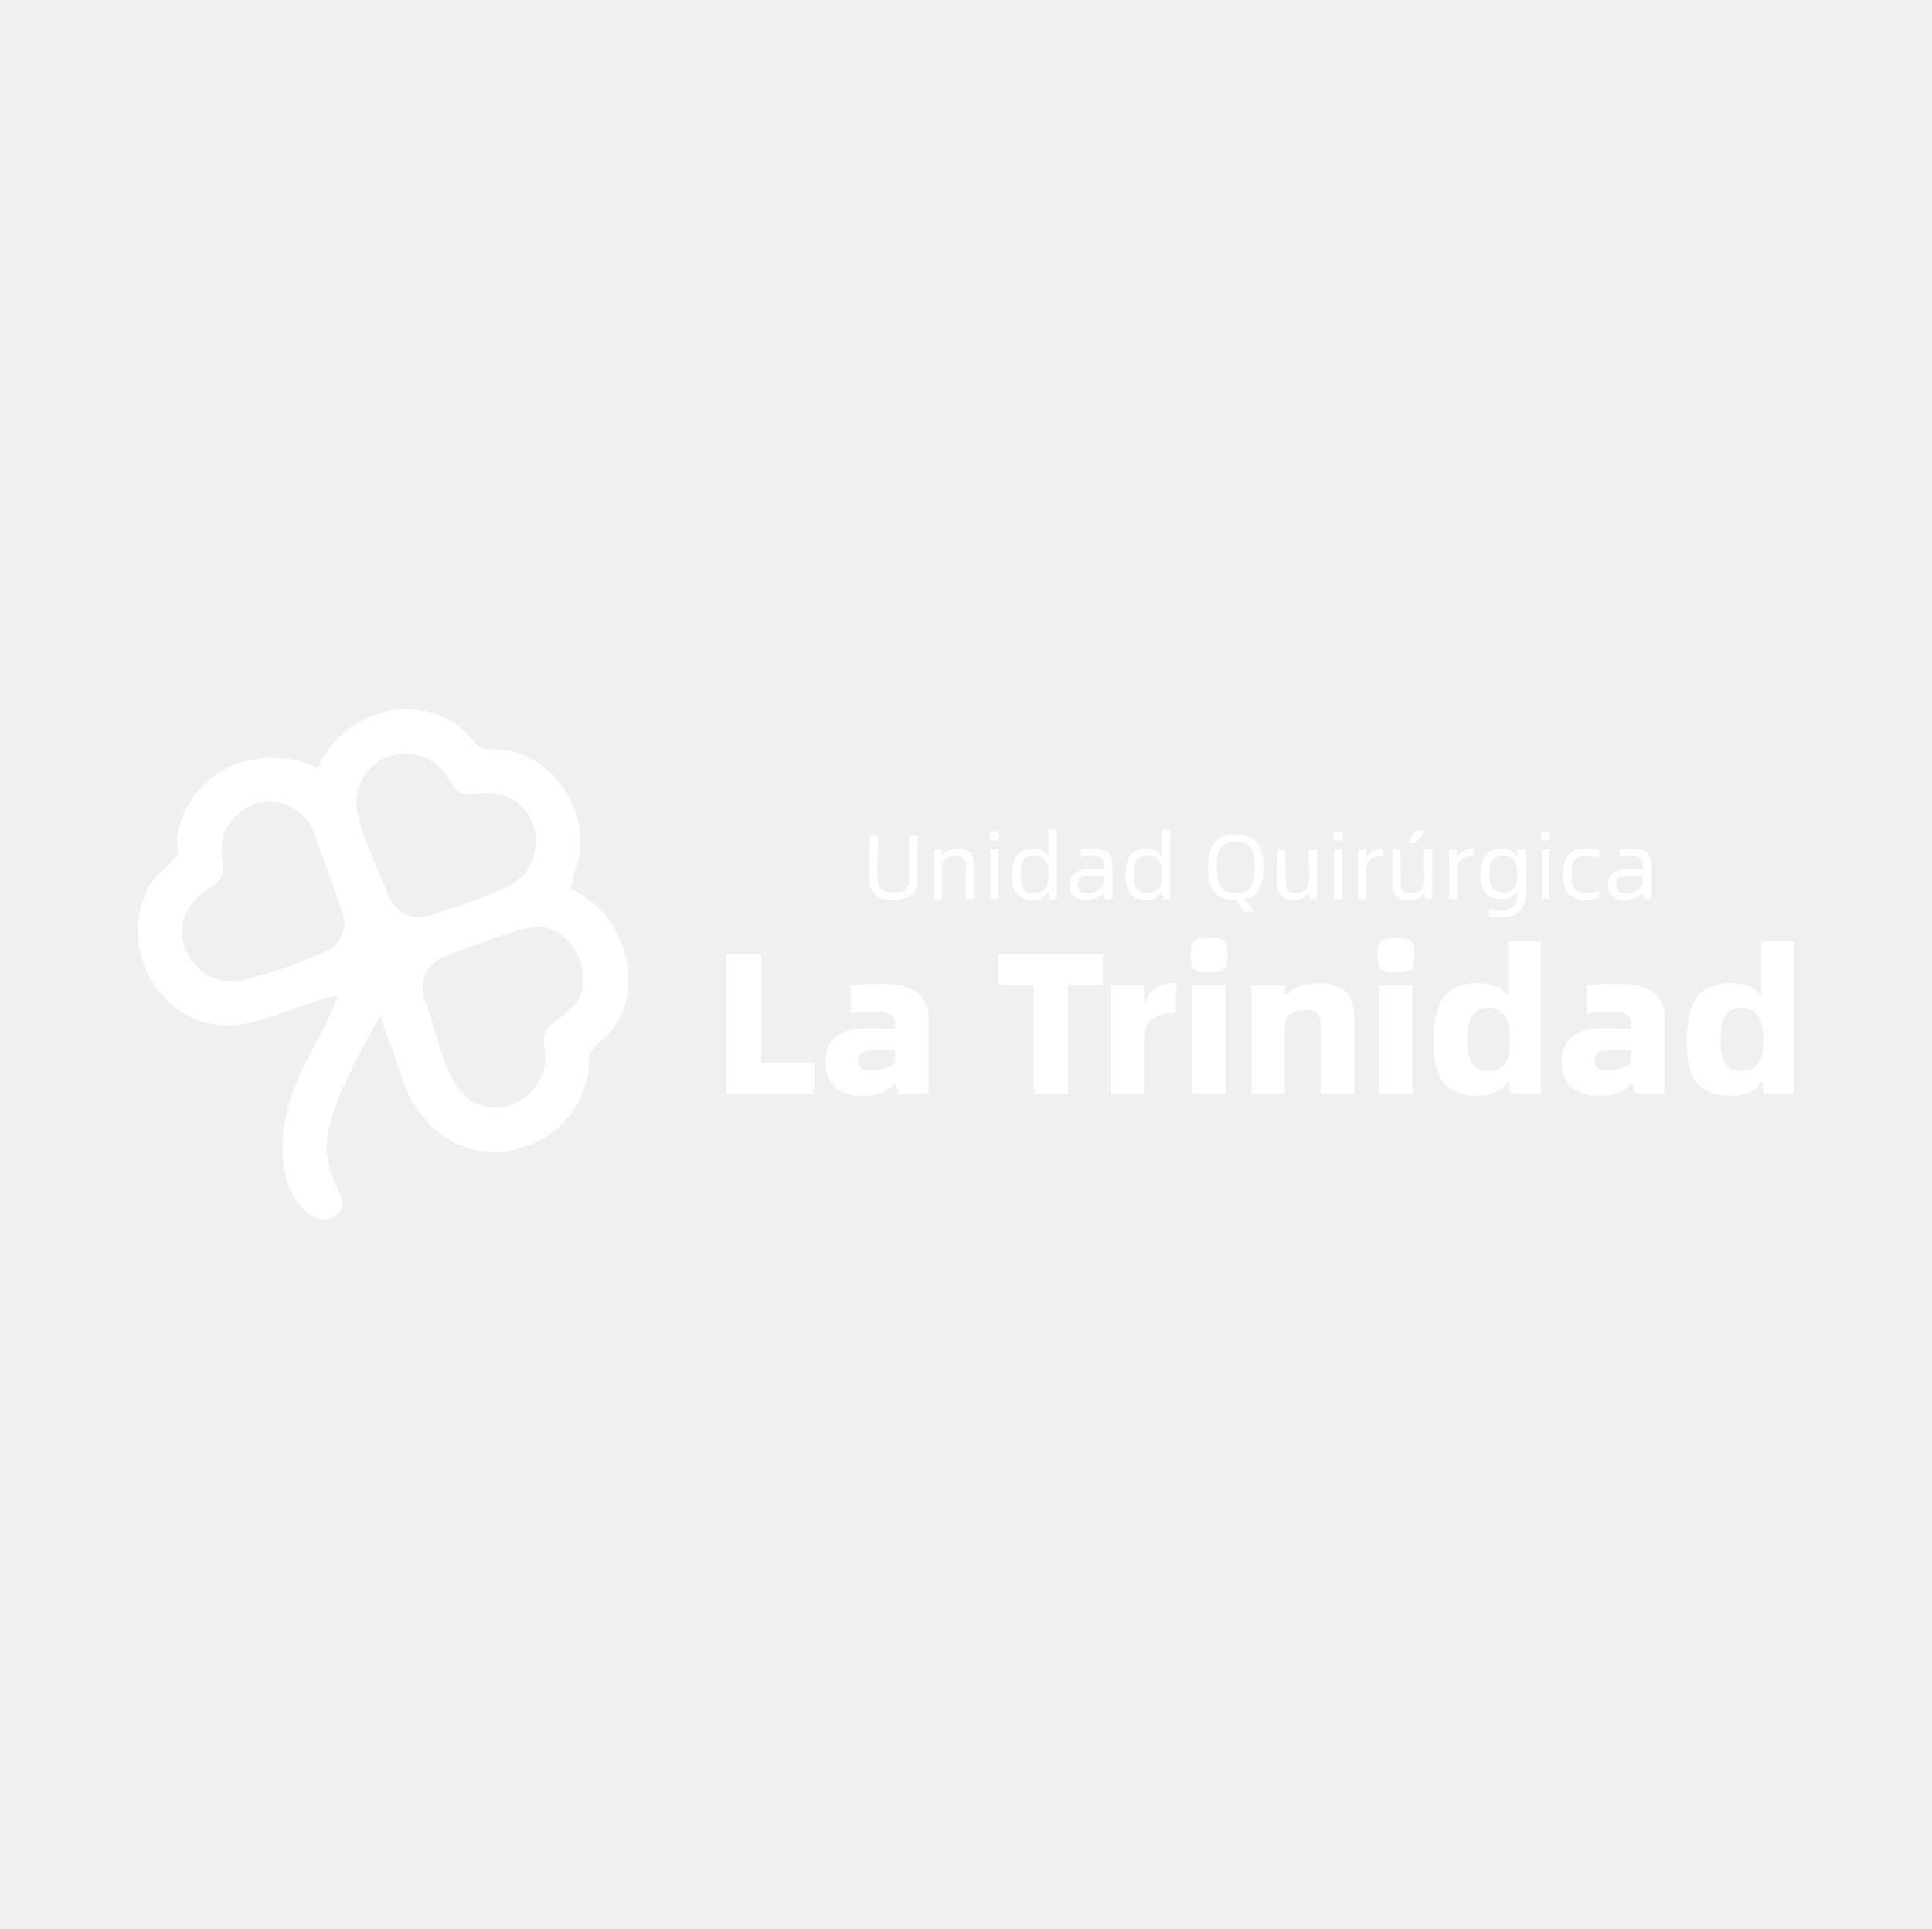
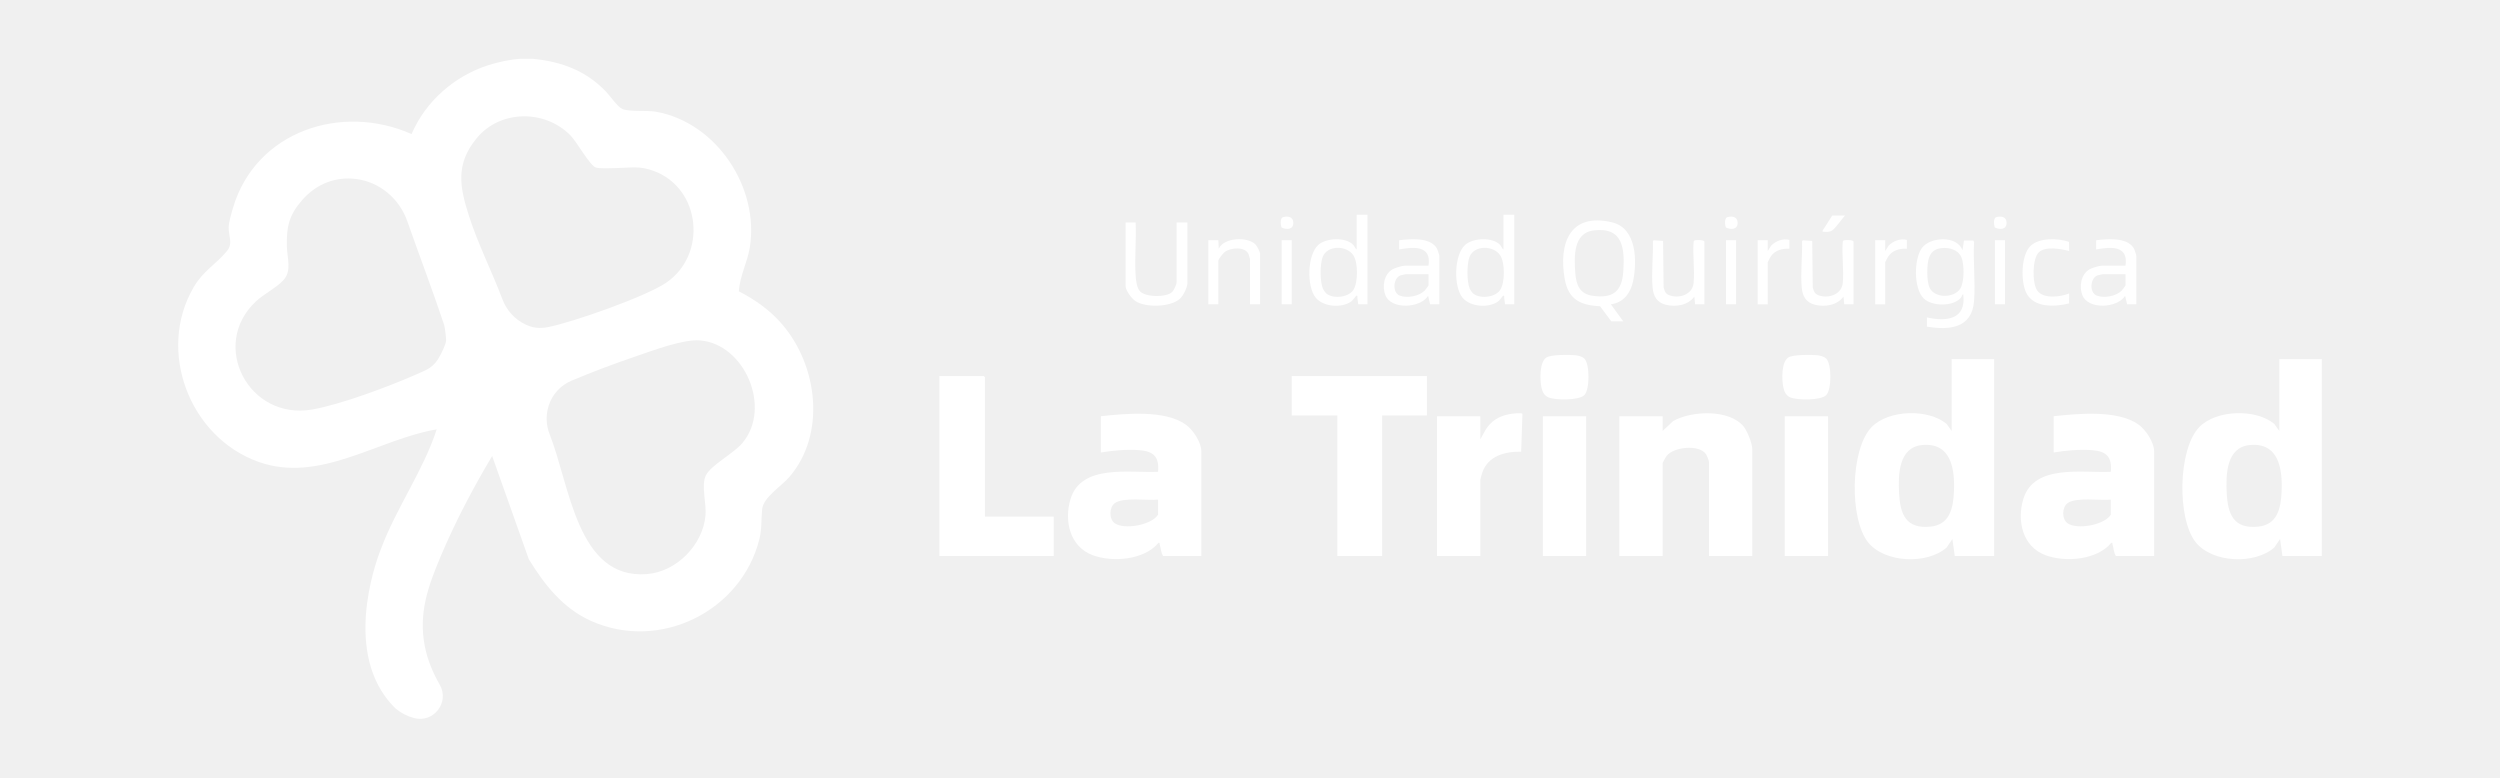
- <svg xmlns="http://www.w3.org/2000/svg" id="Capa_1" data-name="Capa 1" viewBox="0 0 851.87 850.36">
-   <defs>
-     <style>
+ <svg xmlns="http://www.w3.org/2000/svg" id="Capa_1" data-name="Capa 1" viewBox="0 0 851.87 265" version="1.1" width="851.87" height="265">
+   <defs id="defs1">
+     <style id="style1">
      .cls-1 {
        fill: #fff;
      }
    </style>
  </defs>
-   <path class="cls-1" d="M791.15,415.05v67.09h-13.43l-.79-5.79-1.97,2.9c-6.67,5.86-21.04,5.27-26.72-1.72-6.47-7.97-6.15-31.78,1.17-39.33,5.72-5.9,19.28-6.33,25.56-1.05l1.7,2.38v-24.47h14.48ZM766.61,444.33c-8.02.77-8.18,10.06-7.86,16.38.38,7.24,2.35,12.24,10.67,11.43,6.64-.65,7.78-6.31,8.03-11.97.34-7.75-.98-16.78-10.85-15.84Z" />
-   <path class="cls-1" d="M679.5,415.05v67.09h-13.43l-.79-5.79-1.97,2.9c-6.67,5.86-21.04,5.27-26.72-1.72-6.47-7.97-6.15-31.78,1.17-39.33,5.72-5.9,19.28-6.33,25.56-1.05l1.7,2.38v-24.47h14.48ZM654.96,444.33c-8.02.77-8.18,10.06-7.86,16.38.38,7.24,2.35,12.24,10.67,11.43,6.64-.65,7.78-6.31,8.03-11.97.34-7.75-.98-16.78-10.85-15.84Z" />
-   <path class="cls-1" d="M734.01,482.13h-13.03c-.75-1.13-.78-2.78-1.18-4.09-.09-.29.18-.47-.4-.38-4.84,5.87-15.64,6.71-22.39,4.21-7.83-2.89-9.82-11.73-7.57-19.15,3.67-12.07,20.21-8.79,29.82-9.27.46-5.12-1.51-7.01-6.44-7.38-4.21-.31-8.89.11-13.04.8v-12.36c8.25-.88,21.78-2.23,28.89,2.83,2.49,1.77,5.34,6.04,5.34,9.14v35.65ZM719.26,462.93c-3.59.39-11.86-.92-14.73,1.2-1.94,1.43-2.05,5.37-.03,6.84,3.15,2.27,12.45.71,14.76-2.9v-5.13Z" />
-   <path class="cls-1" d="M409.35,482.13h-13.03c-.75-1.13-.78-2.78-1.18-4.09-.09-.29.18-.47-.4-.38-4.84,5.87-15.64,6.71-22.39,4.21-7.83-2.89-9.82-11.73-7.57-19.15,3.67-12.07,20.21-8.79,29.82-9.27.46-5.12-1.51-7.01-6.44-7.38-4.21-.31-8.89.11-13.04.8v-12.36c8.25-.88,21.78-2.23,28.89,2.83,2.49,1.77,5.34,6.04,5.34,9.14v35.65ZM394.6,462.93c-3.59.39-11.86-.92-14.73,1.2-1.94,1.43-2.05,5.37-.03,6.84,3.15,2.27,12.45.71,14.76-2.9v-5.13Z" />
-   <path class="cls-1" d="M597.09,482.13h-14.75v-31.96c0-.49-.69-2.19-1-2.68-2.18-3.43-11.04-2.61-13.48.58-.2.27-1.32,2.23-1.32,2.37v31.7h-14.75v-47.62h14.75v5l3.6-3.37c6.26-3.55,19.22-4.11,24.04,1.93,1.23,1.54,2.9,5.72,2.9,7.62v36.44Z" />
-   <polygon class="cls-1" points="486.23 420.83 486.23 434.25 470.96 434.25 470.96 482.13 455.69 482.13 455.69 434.25 440.15 434.25 440.15 420.83 486.23 420.83" />
-   <polygon class="cls-1" points="335.62 468.72 359.06 468.72 359.06 482.13 320.09 482.13 320.09 420.83 335.23 420.83 335.62 421.23 335.62 468.72" />
-   <path class="cls-1" d="M504.4,442.41l1.73-3.13c1.81-3.1,4.7-4.85,8.21-5.48.74-.13,4.06-.61,4.43-.08l-.44,12.88c-5.55-.09-11.27,1.41-13.26,7.14-.13.37-.66,2.27-.66,2.49v25.91h-14.75v-47.62h14.75v7.89Z" />
-   <rect class="cls-1" x="525.73" y="434.52" width="14.75" height="47.62" />
-   <rect class="cls-1" x="608.15" y="434.52" width="14.75" height="47.62" />
-   <path class="cls-1" d="M549.03,402.16l-3.82-5.13c-6.7-.29-10.82-2.35-12.04-9.28-2.15-12.19,1.82-22.74,16.16-19.3,8.4,2.02,8.56,13.2,7.13,20.09-.83,4-3.3,7.3-7.56,7.84l4.21,5.79h-4.08ZM543.05,371.19c-7.03.86-6.68,9.02-6.27,14.54.3,4.08,1.52,7.13,5.94,7.75,6.86.96,9.94-1.43,10.41-8.27.54-7.98-.13-15.22-10.07-14.01Z" />
-   <path class="cls-1" d="M668.71,377.95l.51-3.3h3.19s.25.54.25.54c-.37,6.52.49,13.55,0,20-.69,9.33-8.34,10.09-16.06,8.79v-3.14c6.69,1.53,13.5.69,12.36-7.89-.44.11-.44.77-.79,1.18-2.6,3.1-9.85,2.98-12.65.27-3.49-3.38-3.4-13.43-.63-17.22s11.98-4.37,13.81.77ZM661.54,377.24c-2.11.23-3.45,1.17-4.2,3.16-.84,2.24-.86,8.05.12,10.24,1.72,3.83,8.47,3.65,10.51.38,1.41-2.26,1.4-8.31.35-10.71-1.14-2.59-4.16-3.37-6.77-3.08Z" />
-   <path class="cls-1" d="M465.96,365.85v30.52h-3.15c-.13-.74-.16-1.51-.29-2.23-.05-.3.22-.85-.38-.67-.13.04-1.13,1.54-1.73,1.96-3.26,2.3-9.48,1.86-12.09-1.31-3.12-3.8-2.91-14.62.92-18.01,2.69-2.39,9.3-2.69,11.86,0,.47.49.64,1.27,1.18,1.59v-11.84h3.69ZM451.83,392.59c2.19,2.02,7.45,1.52,9.24-.98,1.73-2.42,1.73-9.42.1-11.91-2.25-3.44-8.84-3.58-10.46.51-.95,2.43-.96,8.51.09,10.89.15.34.76,1.24,1.02,1.48Z" />
-   <path class="cls-1" d="M515.99,365.85v30.52h-3.15c-.13-.74-.16-1.51-.29-2.23-.05-.3.22-.85-.38-.67-.13.04-1.13,1.54-1.73,1.96-3.26,2.3-9.48,1.86-12.09-1.31-3.12-3.8-2.91-14.62.92-18.01,2.69-2.39,9.3-2.69,11.86,0,.47.49.64,1.27,1.18,1.59v-11.84h3.69ZM501.86,392.59c2.19,2.02,7.45,1.52,9.24-.98s1.73-9.42.1-11.91c-2.25-3.44-8.84-3.58-10.46.51-.95,2.43-.96,8.51.09,10.89.15.34.76,1.24,1.02,1.48Z" />
-   <path class="cls-1" d="M383.54,368.48h3.42c.28,5.9-.39,12.16,0,18.02.11,1.65.36,4.34,1.58,5.53,2.01,1.96,8.89,2.08,10.91.11.53-.52,1.47-2.58,1.47-3.27v-20.39h3.69v20.65c0,1.48-1.41,4.31-2.55,5.35-3.16,2.9-11.7,3.11-15.18.79-1.25-.83-3.34-3.61-3.34-5.09v-21.7Z" />
-   <path class="cls-1" d="M539.86,414.87c1.89,1.89,1.88,10.57,0,12.45-1.87,1.86-9.96,1.79-12.29.75-1.46-.65-2.03-1.98-2.34-3.45-.52-2.5-.69-8.55,1.68-10.1,1.64-1.07,7.64-.98,9.75-.8,1.03.09,2.45.41,3.19,1.15Z" />
-   <path class="cls-1" d="M622.28,414.87c1.89,1.89,1.88,10.57,0,12.45s-9.96,1.79-12.29.75c-1.46-.65-2.03-1.98-2.34-3.45-.52-2.5-.69-8.55,1.68-10.1,1.64-1.07,7.64-.98,9.75-.8,1.03.09,2.45.41,3.19,1.15Z" />
-   <path class="cls-1" d="M727.95,396.37h-3.15s-.67-2.89-.67-2.89c-2.64,4.24-12.59,4.8-14.56-.19-1.17-2.96-.5-7.11,2.39-8.82.82-.48,3.38-1.26,4.27-1.26h8.03c1.08-7.02-5.11-6.42-10-5.53v-3.14c3.78-.44,10.38-1.07,12.76,2.63.28.44.93,2.34.93,2.75v16.44ZM724.27,386.11h-7.77c-.09,0-1.54.32-1.72.39-2.61.89-2.91,5.93-.32,6.91s6.5.23,8.46-1.66c.22-.21,1.35-1.69,1.35-1.81v-3.81Z" />
-   <path class="cls-1" d="M490.45,396.37h-3.15s-.67-2.89-.67-2.89c-2.64,4.24-12.59,4.8-14.56-.19-1.17-2.96-.5-7.11,2.39-8.82.82-.48,3.38-1.26,4.27-1.26h8.03c1.08-7.02-5.11-6.42-10-5.53v-3.14c3.78-.44,10.38-1.07,12.76,2.63.28.44.93,2.34.93,2.75v16.44ZM486.76,386.11h-7.77c-.09,0-1.54.32-1.72.39-2.61.89-2.91,5.93-.32,6.91s6.5.23,8.46-1.66c.22-.21,1.35-1.69,1.35-1.81v-3.81Z" />
-   <path class="cls-1" d="M631.58,396.37h-3.16s-.26-2.63-.26-2.63c-2.1,2.98-6.38,3.65-9.76,2.78-2.98-.77-4.19-2.87-4.46-5.81-.46-5.03.24-10.85.11-15.93l.32-.21,3.14.21.18,15.87c.44,1.61.8,2.34,2.46,2.81,3.27.92,7.4-.58,7.76-4.31.44-4.48-.39-9.63.02-14.18l.21-.32c.35-.24,3.06-.31,3.44.28v21.44Z" />
-   <path class="cls-1" d="M580.76,396.37h-3.16s-.26-2.63-.26-2.63c-2.1,2.98-6.38,3.65-9.76,2.78-2.98-.77-4.19-2.87-4.46-5.81-.46-5.03.24-10.85.11-15.93l.32-.21,3.14.21.18,15.87c.44,1.61.8,2.34,2.46,2.81,3.27.92,7.4-.58,7.76-4.31.44-4.48-.39-9.63.02-14.18l.21-.32c.35-.24,3.06-.31,3.44.28v21.44Z" />
-   <path class="cls-1" d="M429.36,396.37h-3.42v-15.39c0-.11-.38-1.41-.47-1.63-1.11-2.73-6.06-2.31-8.08-.86-.55.39-2.24,2.49-2.24,3.02v14.86h-3.42v-21.84h3.42s.13,2.9.13,2.9c1.81-3.9,9.86-4.15,12.52-1.46.49.5,1.57,2.56,1.57,3.17v17.23Z" />
-   <path class="cls-1" d="M705.01,375.1l.04,3.12c-2.77-.73-7.98-1.7-10.28.38s-2.35,10.48-.63,13.02c2.08,3.06,7.91,2.25,10.91,1.07l-.02,3.39c-4.89,1.19-12.18,1.61-14.69-3.82-1.78-3.86-1.69-12.64,1.54-15.76,3.01-2.91,9.42-2.67,13.14-1.4Z" />
-   <path class="cls-1" d="M642.38,378.22l1.18-1.85c1.57-1.58,3.98-2.52,6.2-1.94v3.01c-2.43-.12-4.84.49-6.28,2.54-.19.27-1.1,1.94-1.1,2.06v14.34h-3.42v-21.84h3.42v3.68Z" />
-   <path class="cls-1" d="M602.35,378.22l1.18-1.85c1.57-1.58,3.98-2.52,6.2-1.94v3.01c-2.43-.12-4.84.49-6.28,2.54-.19.27-1.1,1.94-1.1,2.06v14.34h-3.42v-21.84h3.42v3.68Z" />
-   <rect class="cls-1" x="436.73" y="374.53" width="3.42" height="21.84" />
-   <rect class="cls-1" x="679.77" y="374.53" width="3.42" height="21.84" />
-   <rect class="cls-1" x="588.14" y="374.53" width="3.42" height="21.84" />
-   <path class="cls-1" d="M628.69,366.11c-1.17,1.26-3.16,4.28-4.46,5.15-.77.51-1.89.5-2.79.38-.36-.05-.46.15-.39-.39l3.29-5.13h4.34Z" />
-   <path class="cls-1" d="M437.18,366.69c1.69-.5,3.51-.13,3.51,1.92,0,2.38-2.29,2.4-3.98,1.6-.36-.8-.6-3.21.47-3.52Z" />
-   <path class="cls-1" d="M588.58,366.69c1.69-.5,3.51-.13,3.51,1.92,0,2.38-2.29,2.4-3.98,1.6-.36-.8-.6-3.21.47-3.52Z" />
-   <path class="cls-1" d="M680.22,366.69c1.69-.5,3.51-.13,3.51,1.92,0,2.38-2.29,2.4-3.98,1.6-.36-.8-.6-3.21.47-3.52Z" />
-   <path class="cls-1" d="M266.6,403.28c-4.15-4.85-9.2-8.41-14.84-11.33.3-5.18,2.92-9.89,3.73-14.94,3.31-20.41-11.32-42.54-31.9-46.24-3.34-.6-8.77.12-11.49-.93-1.55-.6-4.22-4.47-5.49-5.81-6.85-7.2-15.11-10.33-24.97-11.3h-4.42c-3.48.22-7.32,1.07-10.7,2.13-11.58,3.65-21.51,12.32-26.28,23.51-23.87-10.61-53.08-.98-60.83,25.09-.52,1.74-1.42,4.79-1.49,6.52-.13,3.1,1.6,5.59-.58,8.23-3.74,4.54-8.09,6.74-11.36,12.35-12.64,21.67-1.42,51.03,21.98,59.46,20.97,7.55,40.68-7.6,60.84-11.03-4.47,13.86-13.71,26.69-18.91,40.53,0,0-.01.03-.03.08-.72,1.76-12.41,31.09,1.27,50.24,0,0,0,0,0,0,1.03,1.44,2.21,2.83,3.55,4.15,0,0,.01,0,.02.02,2,1.71,4.19,2.76,6.38,3.35,6.64,1.79,12.19-5.35,8.78-11.32-2.3-4.02-4.12-8.28-5.06-12.91-2.29-11.35,1.02-20.54,5.33-30.79,4.99-11.84,11-23.24,17.57-34.27l12.5,35.2c5.4,8.73,11.6,16.68,21.2,20.99,23.34,10.49,51.15-3.21,57.34-27.8.91-3.59.59-6.77.97-10.33.44-4.04,6.57-7.78,9.24-10.89,12.61-14.64,9.66-37.92-2.36-51.96ZM149.88,413.99c-2.09,3.98-4.38,4.67-8.25,6.37-9.25,4.06-25.54,10.18-35.29,11.87-21.6,3.75-34.99-21.95-19.18-36.81,2.74-2.58,6.94-4.6,9.41-7.27,2.9-3.12,1.3-7.44,1.19-11.33-.2-6.7.68-10.75,5.11-15.86,5.14-5.92,11.84-8.11,18.41-7.29,8.09,1,14.82,6.71,17.51,14.41,4.11,11.75,8.59,23.39,12.51,35.2.33,1.01.7,4.27.7,5.37,0,1.3-1.55,4.27-2.12,5.35ZM179.15,403.29c-3.73-1.7-6.55-4.88-7.99-8.71-3.56-9.48-8.23-18.58-11.33-28.22-3.22-10-4.65-17.69,2.5-26.47,7.99-9.81,23.2-9.98,32.01-1.12,2.15,2.16,6.54,10.13,8.61,10.97,1.13.46,5.45.25,6.98.22,4.9-.09,7.92-.85,12.81.96,16.16,5.95,18.31,28.57,4.23,38.12-6.95,4.72-31.55,13.36-40.09,15.08-3.4.68-5.59.16-7.73-.82ZM252.96,443.66c-3.04,3.59-10.74,7.55-12.44,11.01-1.66,3.4.24,9.59-.12,13.66-.91,10.05-9.89,19.21-20,19.98-23.78,1.82-26.16-30.13-33.12-47.67-1.24-3.12-1.34-6.58-.3-9.77.01-.04.03-.08.04-.12,1.23-3.75,4.05-6.79,7.68-8.33,7.16-3.03,14.49-5.76,21.83-8.27,5.74-1.96,16.25-5.96,22.04-5.47,15.24,1.27,24.5,23.03,14.39,34.97Z" />
+   <g id="g27" transform="translate(0.00174811,-292.6851)">
+     <path class="cls-1" d="m 791.15,415.05 v 67.09 h -13.43 l -0.79,-5.79 -1.97,2.9 c -6.67,5.86 -21.04,5.27 -26.72,-1.72 -6.47,-7.97 -6.15,-31.78 1.17,-39.33 5.72,-5.9 19.28,-6.33 25.56,-1.05 l 1.7,2.38 v -24.47 h 14.48 z m -24.54,29.28 c -8.02,0.77 -8.18,10.06 -7.86,16.38 0.38,7.24 2.35,12.24 10.67,11.43 6.64,-0.65 7.78,-6.31 8.03,-11.97 0.34,-7.75 -0.98,-16.78 -10.85,-15.84 z" id="path1" />
+     <path class="cls-1" d="m 679.5,415.05 v 67.09 h -13.43 l -0.79,-5.79 -1.97,2.9 c -6.67,5.86 -21.04,5.27 -26.72,-1.72 -6.47,-7.97 -6.15,-31.78 1.17,-39.33 5.72,-5.9 19.28,-6.33 25.56,-1.05 l 1.7,2.38 v -24.47 h 14.48 z m -24.54,29.28 c -8.02,0.77 -8.18,10.06 -7.86,16.38 0.38,7.24 2.35,12.24 10.67,11.43 6.64,-0.65 7.78,-6.31 8.03,-11.97 0.34,-7.75 -0.98,-16.78 -10.85,-15.84 z" id="path2" />
+     <path class="cls-1" d="m 734.01,482.13 h -13.03 c -0.75,-1.13 -0.78,-2.78 -1.18,-4.09 -0.09,-0.29 0.18,-0.47 -0.4,-0.38 -4.84,5.87 -15.64,6.71 -22.39,4.21 -7.83,-2.89 -9.82,-11.73 -7.57,-19.15 3.67,-12.07 20.21,-8.79 29.82,-9.27 0.46,-5.12 -1.51,-7.01 -6.44,-7.38 -4.21,-0.31 -8.89,0.11 -13.04,0.8 v -12.36 c 8.25,-0.88 21.78,-2.23 28.89,2.83 2.49,1.77 5.34,6.04 5.34,9.14 z m -14.75,-19.2 c -3.59,0.39 -11.86,-0.92 -14.73,1.2 -1.94,1.43 -2.05,5.37 -0.03,6.84 3.15,2.27 12.45,0.71 14.76,-2.9 v -5.13 z" id="path3" />
+     <path class="cls-1" d="m 409.35,482.13 h -13.03 c -0.75,-1.13 -0.78,-2.78 -1.18,-4.09 -0.09,-0.29 0.18,-0.47 -0.4,-0.38 -4.84,5.87 -15.64,6.71 -22.39,4.21 -7.83,-2.89 -9.82,-11.73 -7.57,-19.15 3.67,-12.07 20.21,-8.79 29.82,-9.27 0.46,-5.12 -1.51,-7.01 -6.44,-7.38 -4.21,-0.31 -8.89,0.11 -13.04,0.8 v -12.36 c 8.25,-0.88 21.78,-2.23 28.89,2.83 2.49,1.77 5.34,6.04 5.34,9.14 z m -14.75,-19.2 c -3.59,0.39 -11.86,-0.92 -14.73,1.2 -1.94,1.43 -2.05,5.37 -0.03,6.84 3.15,2.27 12.45,0.71 14.76,-2.9 v -5.13 z" id="path4" />
+     <path class="cls-1" d="m 597.09,482.13 h -14.75 v -31.96 c 0,-0.49 -0.69,-2.19 -1,-2.68 -2.18,-3.43 -11.04,-2.61 -13.48,0.58 -0.2,0.27 -1.32,2.23 -1.32,2.37 v 31.7 h -14.75 v -47.62 h 14.75 v 5 l 3.6,-3.37 c 6.26,-3.55 19.22,-4.11 24.04,1.93 1.23,1.54 2.9,5.72 2.9,7.62 v 36.44 z" id="path5" />
+     <polygon class="cls-1" points="486.23,420.83 486.23,434.25 470.96,434.25 470.96,482.13 455.69,482.13 455.69,434.25 440.15,434.25 440.15,420.83 " id="polygon5" />
+     <polygon class="cls-1" points="335.62,468.72 359.06,468.72 359.06,482.13 320.09,482.13 320.09,420.83 335.23,420.83 335.62,421.23 " id="polygon6" />
+     <path class="cls-1" d="m 504.4,442.41 1.73,-3.13 c 1.81,-3.1 4.7,-4.85 8.21,-5.48 0.74,-0.13 4.06,-0.61 4.43,-0.08 l -0.44,12.88 c -5.55,-0.09 -11.27,1.41 -13.26,7.14 -0.13,0.37 -0.66,2.27 -0.66,2.49 v 25.91 h -14.75 v -47.62 h 14.75 v 7.89 z" id="path6" />
+     <rect class="cls-1" x="525.73" y="434.52" width="14.75" height="47.62" id="rect6" />
+     <rect class="cls-1" x="608.15" y="434.52" width="14.75" height="47.62" id="rect7" />
+     <path class="cls-1" d="m 549.03,402.16 -3.82,-5.13 c -6.7,-0.29 -10.82,-2.35 -12.04,-9.28 -2.15,-12.19 1.82,-22.74 16.16,-19.3 8.4,2.02 8.56,13.2 7.13,20.09 -0.83,4 -3.3,7.3 -7.56,7.84 l 4.21,5.79 h -4.08 z m -5.98,-30.97 c -7.03,0.86 -6.68,9.02 -6.27,14.54 0.3,4.08 1.52,7.13 5.94,7.75 6.86,0.96 9.94,-1.43 10.41,-8.27 0.54,-7.98 -0.13,-15.22 -10.07,-14.01 z" id="path7" />
+     <path class="cls-1" d="m 668.71,377.95 0.51,-3.3 h 3.19 c 0,0 0.25,0.54 0.25,0.54 -0.37,6.52 0.49,13.55 0,20 -0.69,9.33 -8.34,10.09 -16.06,8.79 v -3.14 c 6.69,1.53 13.5,0.69 12.36,-7.89 -0.44,0.11 -0.44,0.77 -0.79,1.18 -2.6,3.1 -9.85,2.98 -12.65,0.27 -3.49,-3.38 -3.4,-13.43 -0.63,-17.22 2.77,-3.79 11.98,-4.37 13.81,0.77 z m -7.17,-0.71 c -2.11,0.23 -3.45,1.17 -4.2,3.16 -0.84,2.24 -0.86,8.05 0.12,10.24 1.72,3.83 8.47,3.65 10.51,0.38 1.41,-2.26 1.4,-8.31 0.35,-10.71 -1.14,-2.59 -4.16,-3.37 -6.77,-3.08 z" id="path8" />
+     <path class="cls-1" d="m 465.96,365.85 v 30.52 h -3.15 c -0.13,-0.74 -0.16,-1.51 -0.29,-2.23 -0.05,-0.3 0.22,-0.85 -0.38,-0.67 -0.13,0.04 -1.13,1.54 -1.73,1.96 -3.26,2.3 -9.48,1.86 -12.09,-1.31 -3.12,-3.8 -2.91,-14.62 0.92,-18.01 2.69,-2.39 9.3,-2.69 11.86,0 0.47,0.49 0.64,1.27 1.18,1.59 v -11.84 h 3.69 z m -14.13,26.74 c 2.19,2.02 7.45,1.52 9.24,-0.98 1.73,-2.42 1.73,-9.42 0.1,-11.91 -2.25,-3.44 -8.84,-3.58 -10.46,0.51 -0.95,2.43 -0.96,8.51 0.09,10.89 0.15,0.34 0.76,1.24 1.02,1.48 z" id="path9" />
+     <path class="cls-1" d="m 515.99,365.85 v 30.52 h -3.15 c -0.13,-0.74 -0.16,-1.51 -0.29,-2.23 -0.05,-0.3 0.22,-0.85 -0.38,-0.67 -0.13,0.04 -1.13,1.54 -1.73,1.96 -3.26,2.3 -9.48,1.86 -12.09,-1.31 -3.12,-3.8 -2.91,-14.62 0.92,-18.01 2.69,-2.39 9.3,-2.69 11.86,0 0.47,0.49 0.64,1.27 1.18,1.59 V 365.86 H 516 Z m -14.13,26.74 c 2.19,2.02 7.45,1.52 9.24,-0.98 1.79,-2.5 1.73,-9.42 0.1,-11.91 -2.25,-3.44 -8.84,-3.58 -10.46,0.51 -0.95,2.43 -0.96,8.51 0.09,10.89 0.15,0.34 0.76,1.24 1.02,1.48 z" id="path10" />
+     <path class="cls-1" d="m 383.54,368.48 h 3.42 c 0.28,5.9 -0.39,12.16 0,18.02 0.11,1.65 0.36,4.34 1.58,5.53 2.01,1.96 8.89,2.08 10.91,0.11 0.53,-0.52 1.47,-2.58 1.47,-3.27 v -20.39 h 3.69 v 20.65 c 0,1.48 -1.41,4.31 -2.55,5.35 -3.16,2.9 -11.7,3.11 -15.18,0.79 -1.25,-0.83 -3.34,-3.61 -3.34,-5.09 z" id="path11" />
+     <path class="cls-1" d="m 539.86,414.87 c 1.89,1.89 1.88,10.57 0,12.45 -1.87,1.86 -9.96,1.79 -12.29,0.75 -1.46,-0.65 -2.03,-1.98 -2.34,-3.45 -0.52,-2.5 -0.69,-8.55 1.68,-10.1 1.64,-1.07 7.64,-0.98 9.75,-0.8 1.03,0.09 2.45,0.41 3.19,1.15 z" id="path12" />
+     <path class="cls-1" d="m 622.28,414.87 c 1.89,1.89 1.88,10.57 0,12.45 -1.88,1.88 -9.96,1.79 -12.29,0.75 -1.46,-0.65 -2.03,-1.98 -2.34,-3.45 -0.52,-2.5 -0.69,-8.55 1.68,-10.1 1.64,-1.07 7.64,-0.98 9.75,-0.8 1.03,0.09 2.45,0.41 3.19,1.15 z" id="path13" />
+     <path class="cls-1" d="m 727.95,396.37 h -3.15 c 0,0 -0.67,-2.89 -0.67,-2.89 -2.64,4.24 -12.59,4.8 -14.56,-0.19 -1.17,-2.96 -0.5,-7.11 2.39,-8.82 0.82,-0.48 3.38,-1.26 4.27,-1.26 h 8.03 c 1.08,-7.02 -5.11,-6.42 -10,-5.53 v -3.14 c 3.78,-0.44 10.38,-1.07 12.76,2.63 0.28,0.44 0.93,2.34 0.93,2.75 v 16.44 z m -3.68,-10.26 h -7.77 c -0.09,0 -1.54,0.32 -1.72,0.39 -2.61,0.89 -2.91,5.93 -0.32,6.91 2.59,0.98 6.5,0.23 8.46,-1.66 0.22,-0.21 1.35,-1.69 1.35,-1.81 v -3.81 z" id="path14" />
+     <path class="cls-1" d="m 490.45,396.37 h -3.15 c 0,0 -0.67,-2.89 -0.67,-2.89 -2.64,4.24 -12.59,4.8 -14.56,-0.19 -1.17,-2.96 -0.5,-7.11 2.39,-8.82 0.82,-0.48 3.38,-1.26 4.27,-1.26 h 8.03 c 1.08,-7.02 -5.11,-6.42 -10,-5.53 v -3.14 c 3.78,-0.44 10.38,-1.07 12.76,2.63 0.28,0.44 0.93,2.34 0.93,2.75 v 16.44 z m -3.69,-10.26 h -7.77 c -0.09,0 -1.54,0.32 -1.72,0.39 -2.61,0.89 -2.91,5.93 -0.32,6.91 2.59,0.98 6.5,0.23 8.46,-1.66 0.22,-0.21 1.35,-1.69 1.35,-1.81 v -3.81 z" id="path15" />
+     <path class="cls-1" d="m 631.58,396.37 h -3.16 c 0,0 -0.26,-2.63 -0.26,-2.63 -2.1,2.98 -6.38,3.65 -9.76,2.78 -2.98,-0.77 -4.19,-2.87 -4.46,-5.81 -0.46,-5.03 0.24,-10.85 0.11,-15.93 l 0.32,-0.21 3.14,0.21 0.18,15.87 c 0.44,1.61 0.8,2.34 2.46,2.81 3.27,0.92 7.4,-0.58 7.76,-4.31 0.44,-4.48 -0.39,-9.63 0.02,-14.18 l 0.21,-0.32 c 0.35,-0.24 3.06,-0.31 3.44,0.28 z" id="path16" />
+     <path class="cls-1" d="m 580.76,396.37 h -3.16 c 0,0 -0.26,-2.63 -0.26,-2.63 -2.1,2.98 -6.38,3.65 -9.76,2.78 -2.98,-0.77 -4.19,-2.87 -4.46,-5.81 -0.46,-5.03 0.24,-10.85 0.11,-15.93 l 0.32,-0.21 3.14,0.21 0.18,15.87 c 0.44,1.61 0.8,2.34 2.46,2.81 3.27,0.92 7.4,-0.58 7.76,-4.31 0.44,-4.48 -0.39,-9.63 0.02,-14.18 l 0.21,-0.32 c 0.35,-0.24 3.06,-0.31 3.44,0.28 z" id="path17" />
+     <path class="cls-1" d="m 429.36,396.37 h -3.42 v -15.39 c 0,-0.11 -0.38,-1.41 -0.47,-1.63 -1.11,-2.73 -6.06,-2.31 -8.08,-0.86 -0.55,0.39 -2.24,2.49 -2.24,3.02 v 14.86 h -3.42 v -21.84 h 3.42 c 0,0 0.13,2.9 0.13,2.9 1.81,-3.9 9.86,-4.15 12.52,-1.46 0.49,0.5 1.57,2.56 1.57,3.17 v 17.23 z" id="path18" />
+     <path class="cls-1" d="m 705.01,375.1 0.04,3.12 c -2.77,-0.73 -7.98,-1.7 -10.28,0.38 -2.3,2.08 -2.35,10.48 -0.63,13.02 2.08,3.06 7.91,2.25 10.91,1.07 l -0.02,3.39 c -4.89,1.19 -12.18,1.61 -14.69,-3.82 -1.78,-3.86 -1.69,-12.64 1.54,-15.76 3.01,-2.91 9.42,-2.67 13.14,-1.4 z" id="path19" />
+     <path class="cls-1" d="m 642.38,378.22 1.18,-1.85 c 1.57,-1.58 3.98,-2.52 6.2,-1.94 v 3.01 c -2.43,-0.12 -4.84,0.49 -6.28,2.54 -0.19,0.27 -1.1,1.94 -1.1,2.06 v 14.34 h -3.42 v -21.84 h 3.42 z" id="path20" />
+     <path class="cls-1" d="m 602.35,378.22 1.18,-1.85 c 1.57,-1.58 3.98,-2.52 6.2,-1.94 v 3.01 c -2.43,-0.12 -4.84,0.49 -6.28,2.54 -0.19,0.27 -1.1,1.94 -1.1,2.06 v 14.34 h -3.42 v -21.84 h 3.42 z" id="path21" />
+     <rect class="cls-1" x="436.73" y="374.53" width="3.42" height="21.84" id="rect21" />
+     <rect class="cls-1" x="679.77" y="374.53" width="3.42" height="21.84" id="rect22" />
+     <rect class="cls-1" x="588.14" y="374.53" width="3.42" height="21.84" id="rect23" />
+     <path class="cls-1" d="m 628.69,366.11 c -1.17,1.26 -3.16,4.28 -4.46,5.15 -0.77,0.51 -1.89,0.5 -2.79,0.38 -0.36,-0.05 -0.46,0.15 -0.39,-0.39 l 3.29,-5.13 h 4.34 z" id="path23" />
+     <path class="cls-1" d="m 437.18,366.69 c 1.69,-0.5 3.51,-0.13 3.51,1.92 0,2.38 -2.29,2.4 -3.98,1.6 -0.36,-0.8 -0.6,-3.21 0.47,-3.52 z" id="path24" />
+     <path class="cls-1" d="m 588.58,366.69 c 1.69,-0.5 3.51,-0.13 3.51,1.92 0,2.38 -2.29,2.4 -3.98,1.6 -0.36,-0.8 -0.6,-3.21 0.47,-3.52 z" id="path25" />
+     <path class="cls-1" d="m 680.22,366.69 c 1.69,-0.5 3.51,-0.13 3.51,1.92 0,2.38 -2.29,2.4 -3.98,1.6 -0.36,-0.8 -0.6,-3.21 0.47,-3.52 z" id="path26" />
+     <path class="cls-1" d="m 266.6,403.28 c -4.15,-4.85 -9.2,-8.41 -14.84,-11.33 0.3,-5.18 2.92,-9.89 3.73,-14.94 3.31,-20.41 -11.32,-42.54 -31.9,-46.24 -3.34,-0.6 -8.77,0.12 -11.49,-0.93 -1.55,-0.6 -4.22,-4.47 -5.49,-5.81 -6.85,-7.2 -15.11,-10.33 -24.97,-11.3 h -4.42 c -3.48,0.22 -7.32,1.07 -10.7,2.13 -11.58,3.65 -21.51,12.32 -26.28,23.51 -23.87,-10.61 -53.08,-0.98 -60.83,25.09 -0.52,1.74 -1.42,4.79 -1.49,6.52 -0.13,3.1 1.6,5.59 -0.58,8.23 -3.74,4.54 -8.09,6.74 -11.36,12.35 -12.64,21.67 -1.42,51.03 21.98,59.46 20.97,7.55 40.68,-7.6 60.84,-11.03 -4.47,13.86 -13.71,26.69 -18.91,40.53 0,0 -0.01,0.03 -0.03,0.08 -0.72,1.76 -12.41,31.09 1.27,50.24 0,0 0,0 0,0 1.03,1.44 2.21,2.83 3.55,4.15 0,0 0.01,0 0.02,0.02 2,1.71 4.19,2.76 6.38,3.35 6.64,1.79 12.19,-5.35 8.78,-11.32 -2.3,-4.02 -4.12,-8.28 -5.06,-12.91 -2.29,-11.35 1.02,-20.54 5.33,-30.79 4.99,-11.84 11,-23.24 17.57,-34.27 l 12.5,35.2 c 5.4,8.73 11.6,16.68 21.2,20.99 23.34,10.49 51.15,-3.21 57.34,-27.8 0.91,-3.59 0.59,-6.77 0.97,-10.33 0.44,-4.04 6.57,-7.78 9.24,-10.89 12.61,-14.64 9.66,-37.92 -2.36,-51.96 z m -116.72,10.71 c -2.09,3.98 -4.38,4.67 -8.25,6.37 -9.25,4.06 -25.54,10.18 -35.29,11.87 -21.6,3.75 -34.99,-21.95 -19.18,-36.81 2.74,-2.58 6.94,-4.6 9.41,-7.27 2.9,-3.12 1.3,-7.44 1.19,-11.33 -0.2,-6.7 0.68,-10.75 5.11,-15.86 5.14,-5.92 11.84,-8.11 18.41,-7.29 8.09,1 14.82,6.71 17.51,14.41 4.11,11.75 8.59,23.39 12.51,35.2 0.33,1.01 0.7,4.27 0.7,5.37 0,1.3 -1.55,4.27 -2.12,5.35 z m 29.27,-10.7 c -3.73,-1.7 -6.55,-4.88 -7.99,-8.71 -3.56,-9.48 -8.23,-18.58 -11.33,-28.22 -3.22,-10 -4.65,-17.69 2.5,-26.47 7.99,-9.81 23.2,-9.98 32.01,-1.12 2.15,2.16 6.54,10.13 8.61,10.97 1.13,0.46 5.45,0.25 6.98,0.22 4.9,-0.09 7.92,-0.85 12.81,0.96 16.16,5.95 18.31,28.57 4.23,38.12 -6.95,4.72 -31.55,13.36 -40.09,15.08 -3.4,0.68 -5.59,0.16 -7.73,-0.82 z m 73.81,40.37 c -3.04,3.59 -10.74,7.55 -12.44,11.01 -1.66,3.4 0.24,9.59 -0.12,13.66 -0.91,10.05 -9.89,19.21 -20,19.98 -23.78,1.82 -26.16,-30.13 -33.12,-47.67 -1.24,-3.12 -1.34,-6.58 -0.3,-9.77 0.01,-0.04 0.03,-0.08 0.04,-0.12 1.23,-3.75 4.05,-6.79 7.68,-8.33 7.16,-3.03 14.49,-5.76 21.83,-8.27 5.74,-1.96 16.25,-5.96 22.04,-5.47 15.24,1.27 24.5,23.03 14.39,34.97 z" id="path27" />
+   </g>
</svg>
